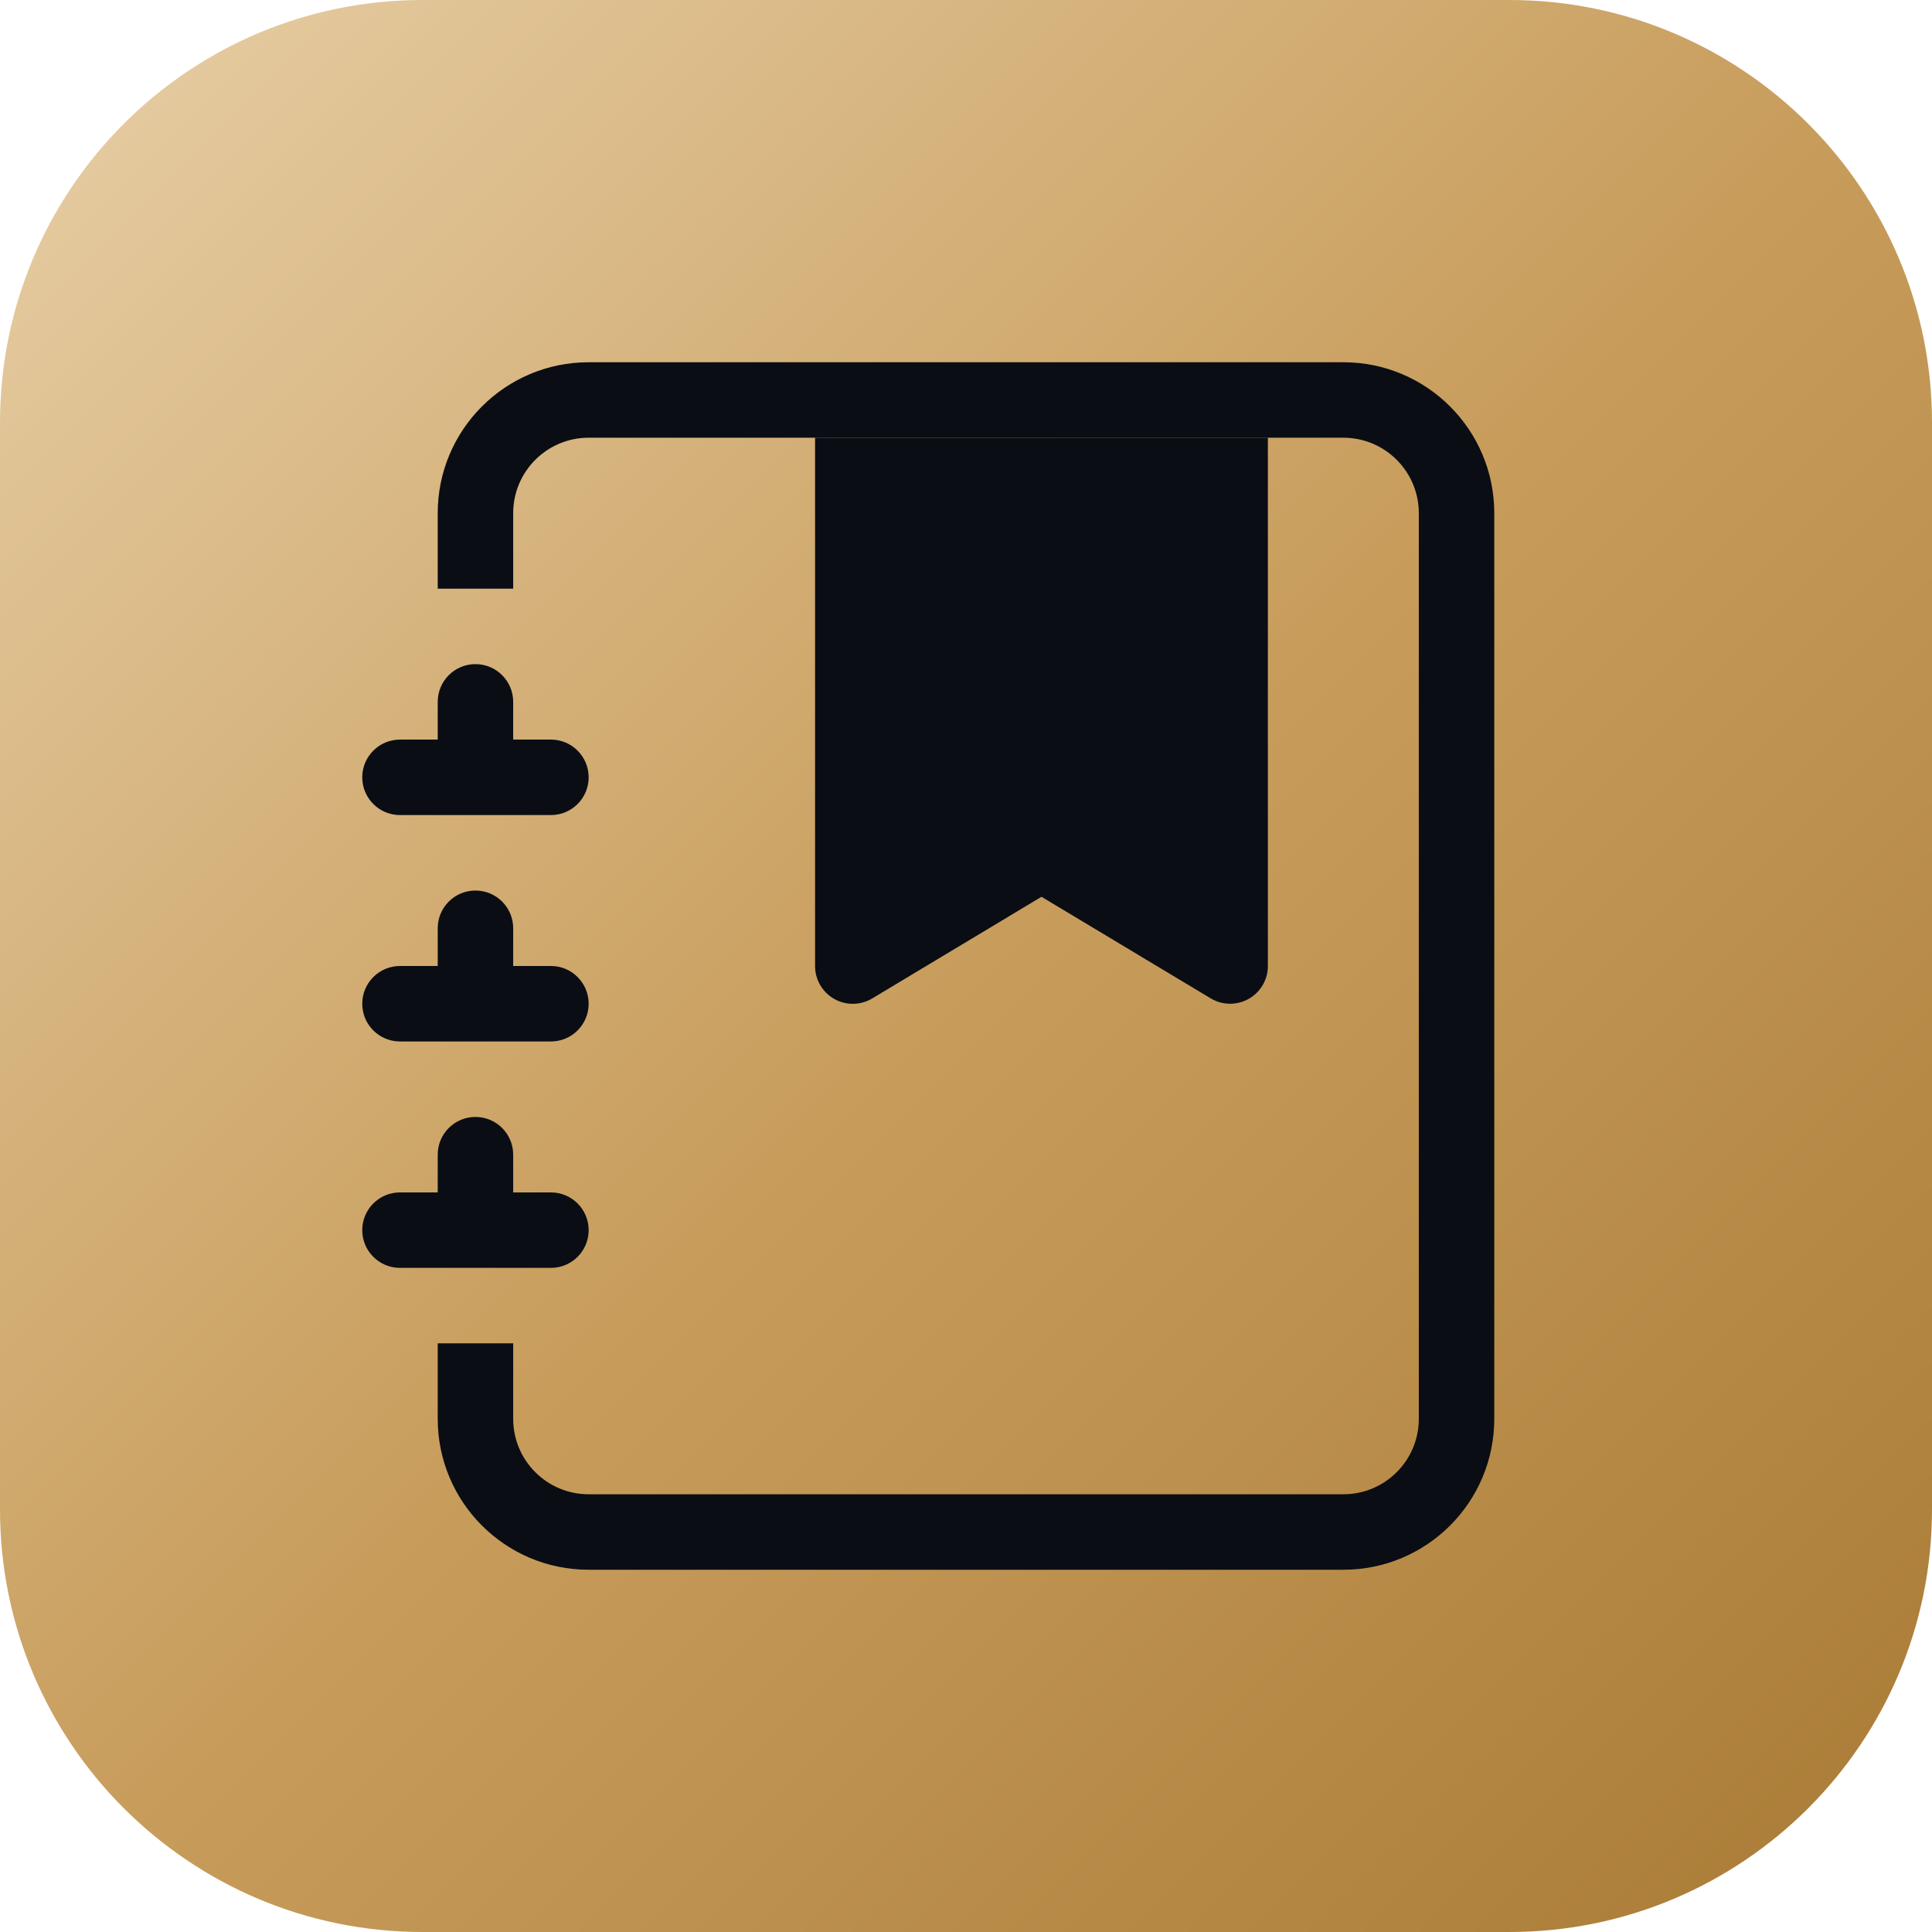
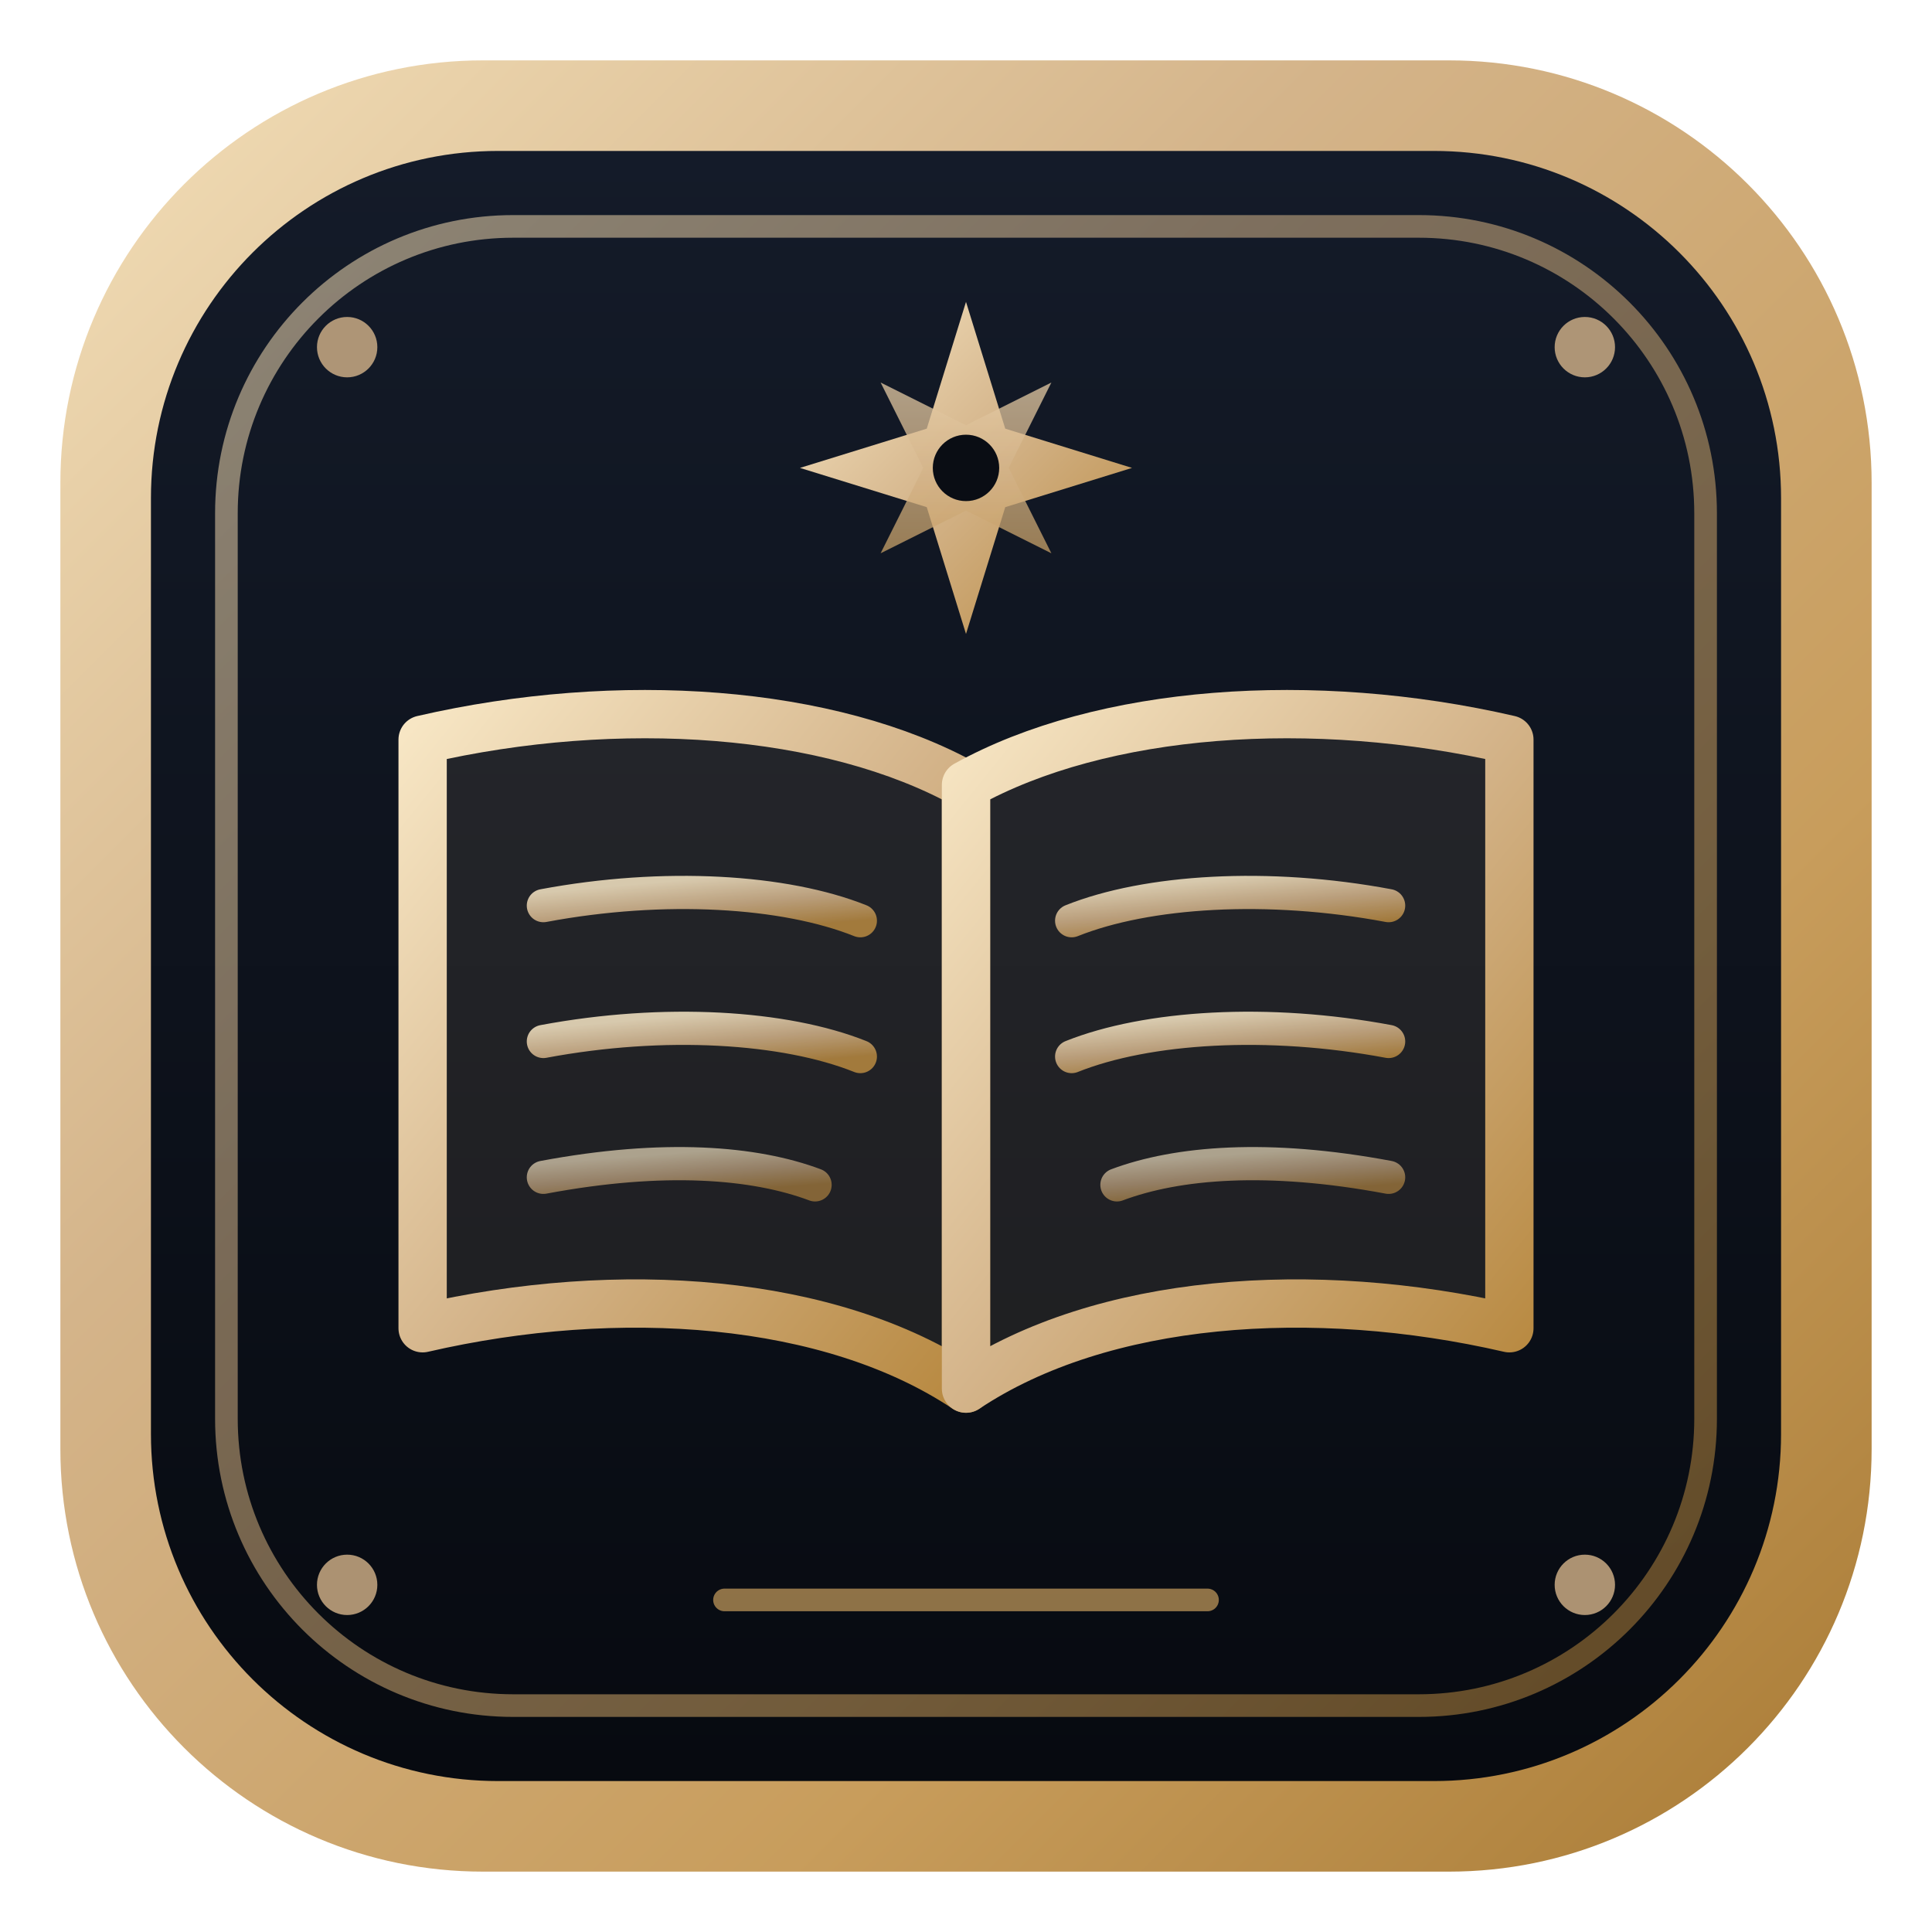
- <svg xmlns="http://www.w3.org/2000/svg" viewBox="0 0 128 128" width="44" height="44" role="img" aria-label="IAR Archive">
+ <svg xmlns="http://www.w3.org/2000/svg" viewBox="0 0 128 128" width="128" height="128" role="img" aria-label="IAR Archive — مستودع المراجع الإدارية العراقية">
  <defs>
-     <linearGradient id="brandGradFull" x1="0" y1="0" x2="1" y2="1">
-       <stop offset="0" stop-color="#e8d0a8" />
-       <stop offset="0.5" stop-color="#c89d5c" />
-       <stop offset="1" stop-color="#a87a34" />
+     <linearGradient id="sumerGoldFrameFull" x1="0" y1="0" x2="1" y2="1">
+       <stop offset="0%" stop-color="#f3dfb8" />
+       <stop offset="35%" stop-color="#d4b48a" />
+       <stop offset="70%" stop-color="#c89d5c" />
+       <stop offset="100%" stop-color="#a87a34" />
+     </linearGradient>
+     <linearGradient id="obsidianCoreFull" x1="0" y1="0" x2="0" y2="1">
+       <stop offset="0%" stop-color="#141b29" />
+       <stop offset="100%" stop-color="#070a10" />
+     </linearGradient>
+     <linearGradient id="goldLeafFull" x1="0" y1="0" x2="1" y2="1">
+       <stop offset="0%" stop-color="#f7e6c4" />
+       <stop offset="50%" stop-color="#d4b48a" />
+       <stop offset="100%" stop-color="#b88940" />
    </linearGradient>
  </defs>
-   <rect width="128" height="128" rx="28" fill="url(#brandGradFull)" />
-   <g transform="translate(24,24) scale(5)" fill="#0a0d14">
-     <path d="M6 1h6v7a.5.5 0 0 1-.757.429L9 7.083 6.757 8.43A.5.5 0 0 1 6 8z" />
-     <path d="M3 0h10a2 2 0 0 1 2 2v12a2 2 0 0 1-2 2H3a2 2 0 0 1-2-2v-1h1v1a1 1 0 0 0 1 1h10a1 1 0 0 0 1-1V2a1 1 0 0 0-1-1H3a1 1 0 0 0-1 1v1H1V2a2 2 0 0 1 2-2" />
-     <path d="M1 5v-.5a.5.5 0 0 1 1 0V5h.5a.5.5 0 0 1 0 1h-2a.5.5 0 0 1 0-1zm0 3v-.5a.5.5 0 0 1 1 0V8h.5a.5.5 0 0 1 0 1h-2a.5.5 0 0 1 0-1zm0 3v-.5a.5.5 0 0 1 1 0v.5h.5a.5.5 0 0 1 0 1h-2a.5.5 0 0 1 0-1z" />
+   <rect x="4" y="4" width="120" height="120" rx="28" fill="url(#sumerGoldFrameFull)" />
+   <rect x="10" y="10" width="108" height="108" rx="23" fill="url(#obsidianCoreFull)" />
+   <rect x="15" y="15" width="98" height="98" rx="19" fill="none" stroke="url(#sumerGoldFrameFull)" stroke-width="1.5" stroke-opacity="0.55" />
+   <circle cx="23" cy="23" r="2" fill="#d4b48a" opacity="0.8" />
+   <circle cx="105" cy="23" r="2" fill="#d4b48a" opacity="0.8" />
+   <circle cx="23" cy="105" r="2" fill="#d4b48a" opacity="0.8" />
+   <circle cx="105" cy="105" r="2" fill="#d4b48a" opacity="0.8" />
+   <g transform="translate(64, 31)" fill="url(#goldLeafFull)">
+     <polygon points="0,-11 2.6,-2.6 11,0 2.6,2.6 0,11 -2.6,2.6 -11,0 -2.6,-2.6" />
+     <polygon points="0,-8 2,-2 8,0 2,2 0,8 -2,2 -8,0 -2,-2" transform="rotate(45)" opacity="0.75" />
+     <circle cx="0" cy="0" r="2.2" fill="#0a0d14" />
  </g>
+   <g fill="none" stroke="url(#goldLeafFull)" stroke-width="3.2" stroke-linecap="round" stroke-linejoin="round">
+     <path d="M64 52 C55 47, 41 46, 28 49 L28 88 C41 85, 55 86, 64 92 Z" fill="#d4b48a" fill-opacity="0.1" />
+     <path d="M64 52 C73 47, 87 46, 100 49 L100 88 C87 85, 73 86, 64 92 Z" fill="#d4b48a" fill-opacity="0.1" />
+     <line x1="64" y1="50" x2="64" y2="94" stroke-width="3.4" />
+     <path d="M36 60 C44 58.5, 52 59, 57 61" stroke-width="2.2" opacity="0.85" />
+     <path d="M36 69 C44 67.5, 52 68, 57 70" stroke-width="2.2" opacity="0.85" />
+     <path d="M36 78 C44 76.5, 50 77, 54 78.5" stroke-width="2.2" opacity="0.65" />
+     <path d="M92 60 C84 58.5, 76 59, 71 61" stroke-width="2.2" opacity="0.85" />
+     <path d="M92 69 C84 67.5, 76 68, 71 70" stroke-width="2.2" opacity="0.85" />
+     <path d="M92 78 C84 76.5, 78 77, 74 78.5" stroke-width="2.2" opacity="0.65" />
+   </g>
+   <path d="M38 101 L90 101" stroke="url(#sumerGoldFrameFull)" stroke-width="2.5" stroke-linecap="round" />
+   <path d="M48 106 L80 106" stroke="#c89d5c" stroke-width="1.5" stroke-linecap="round" opacity="0.7" />
</svg>
